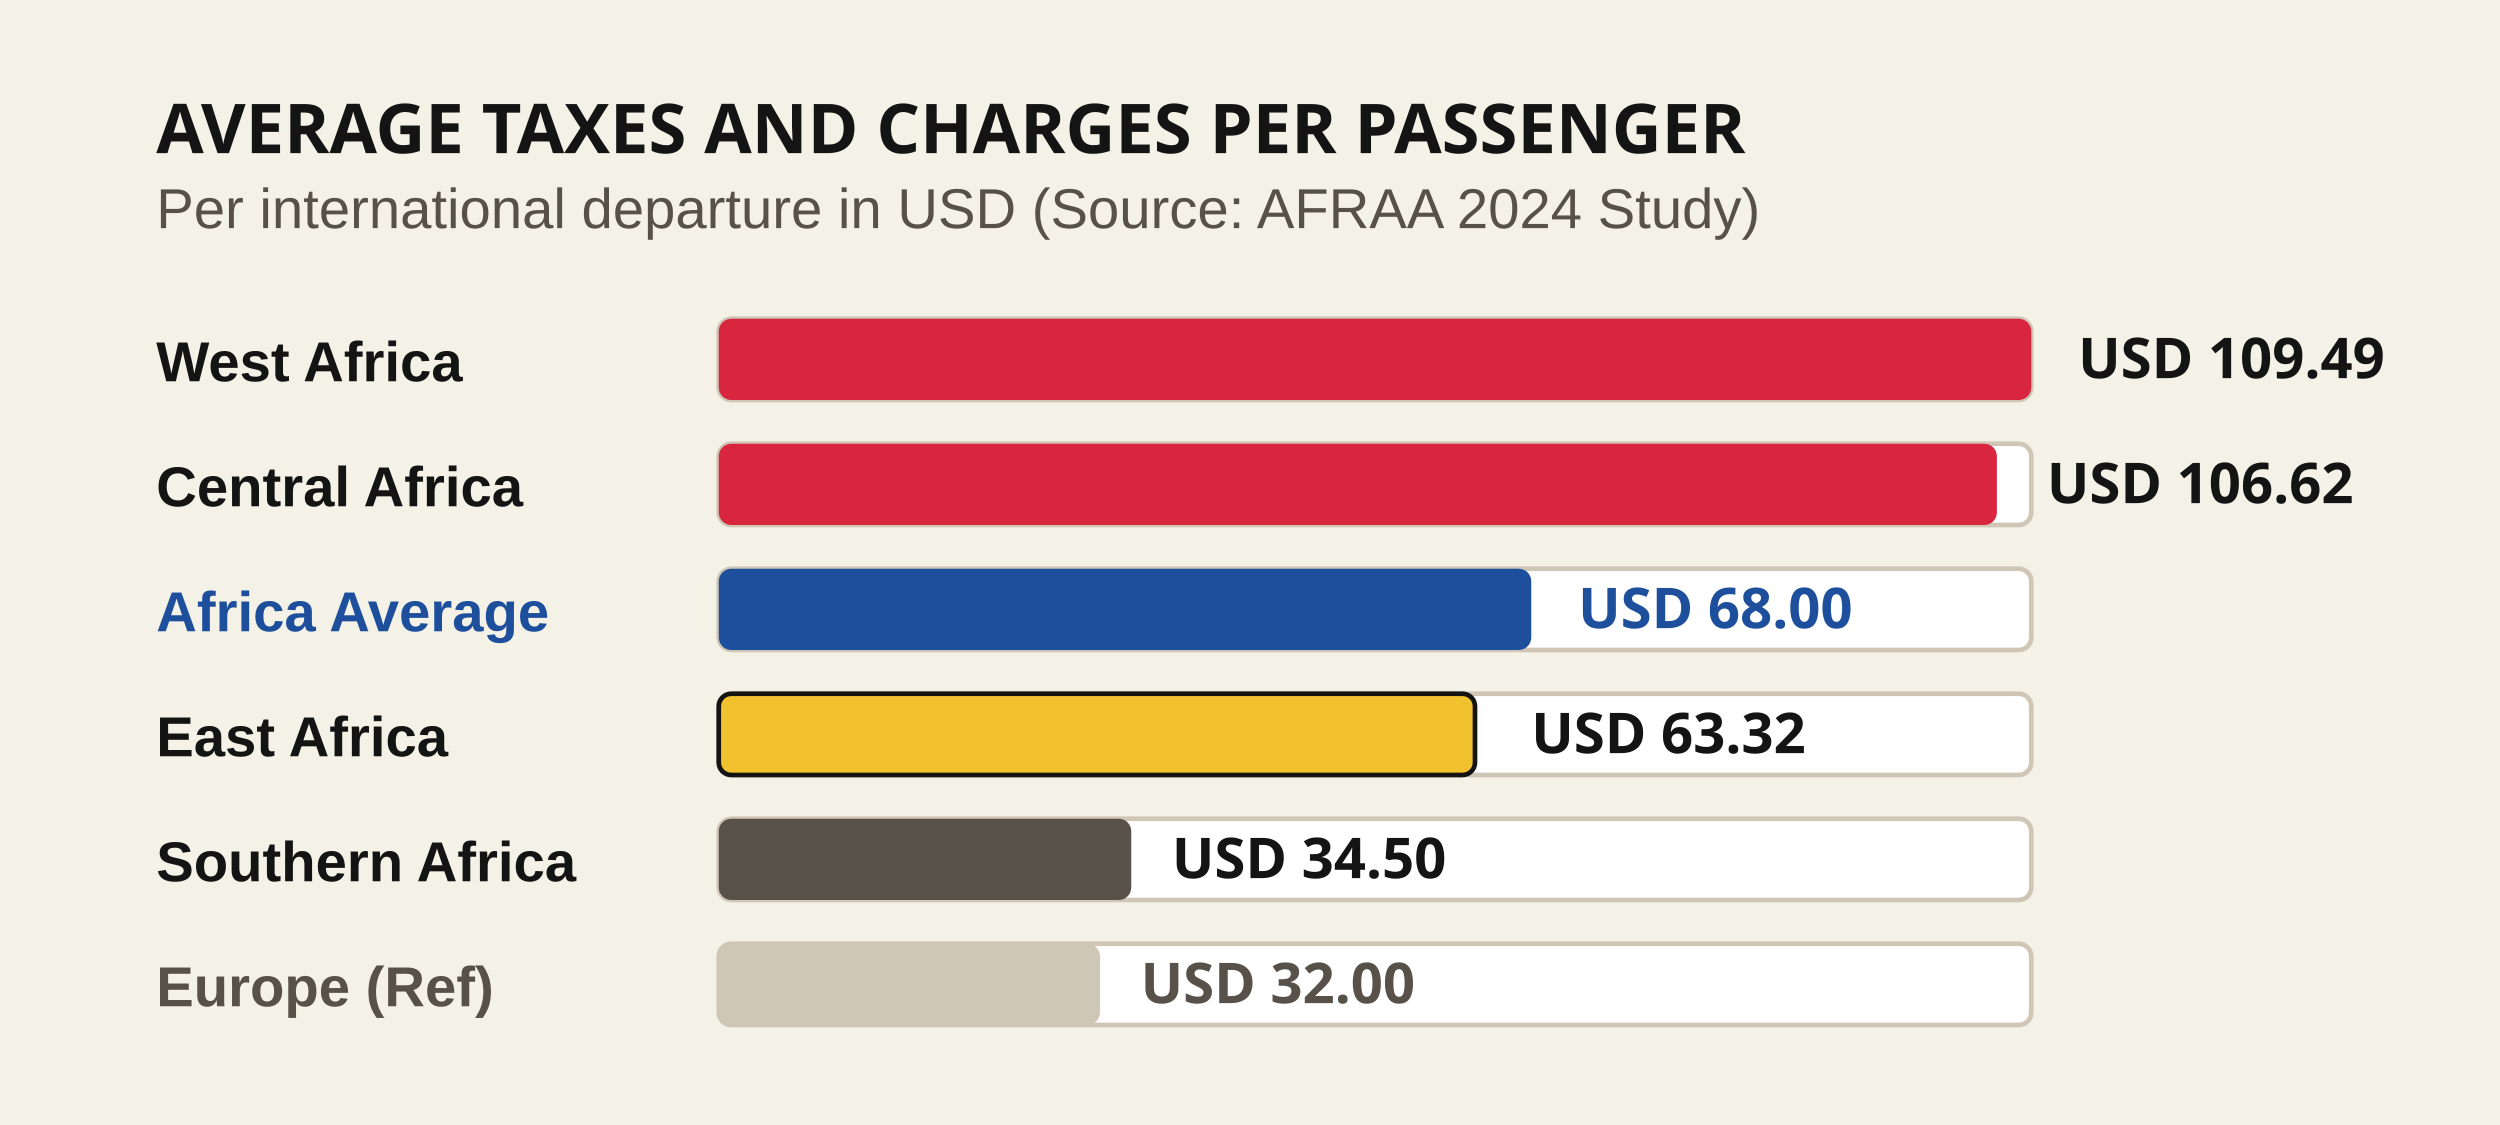
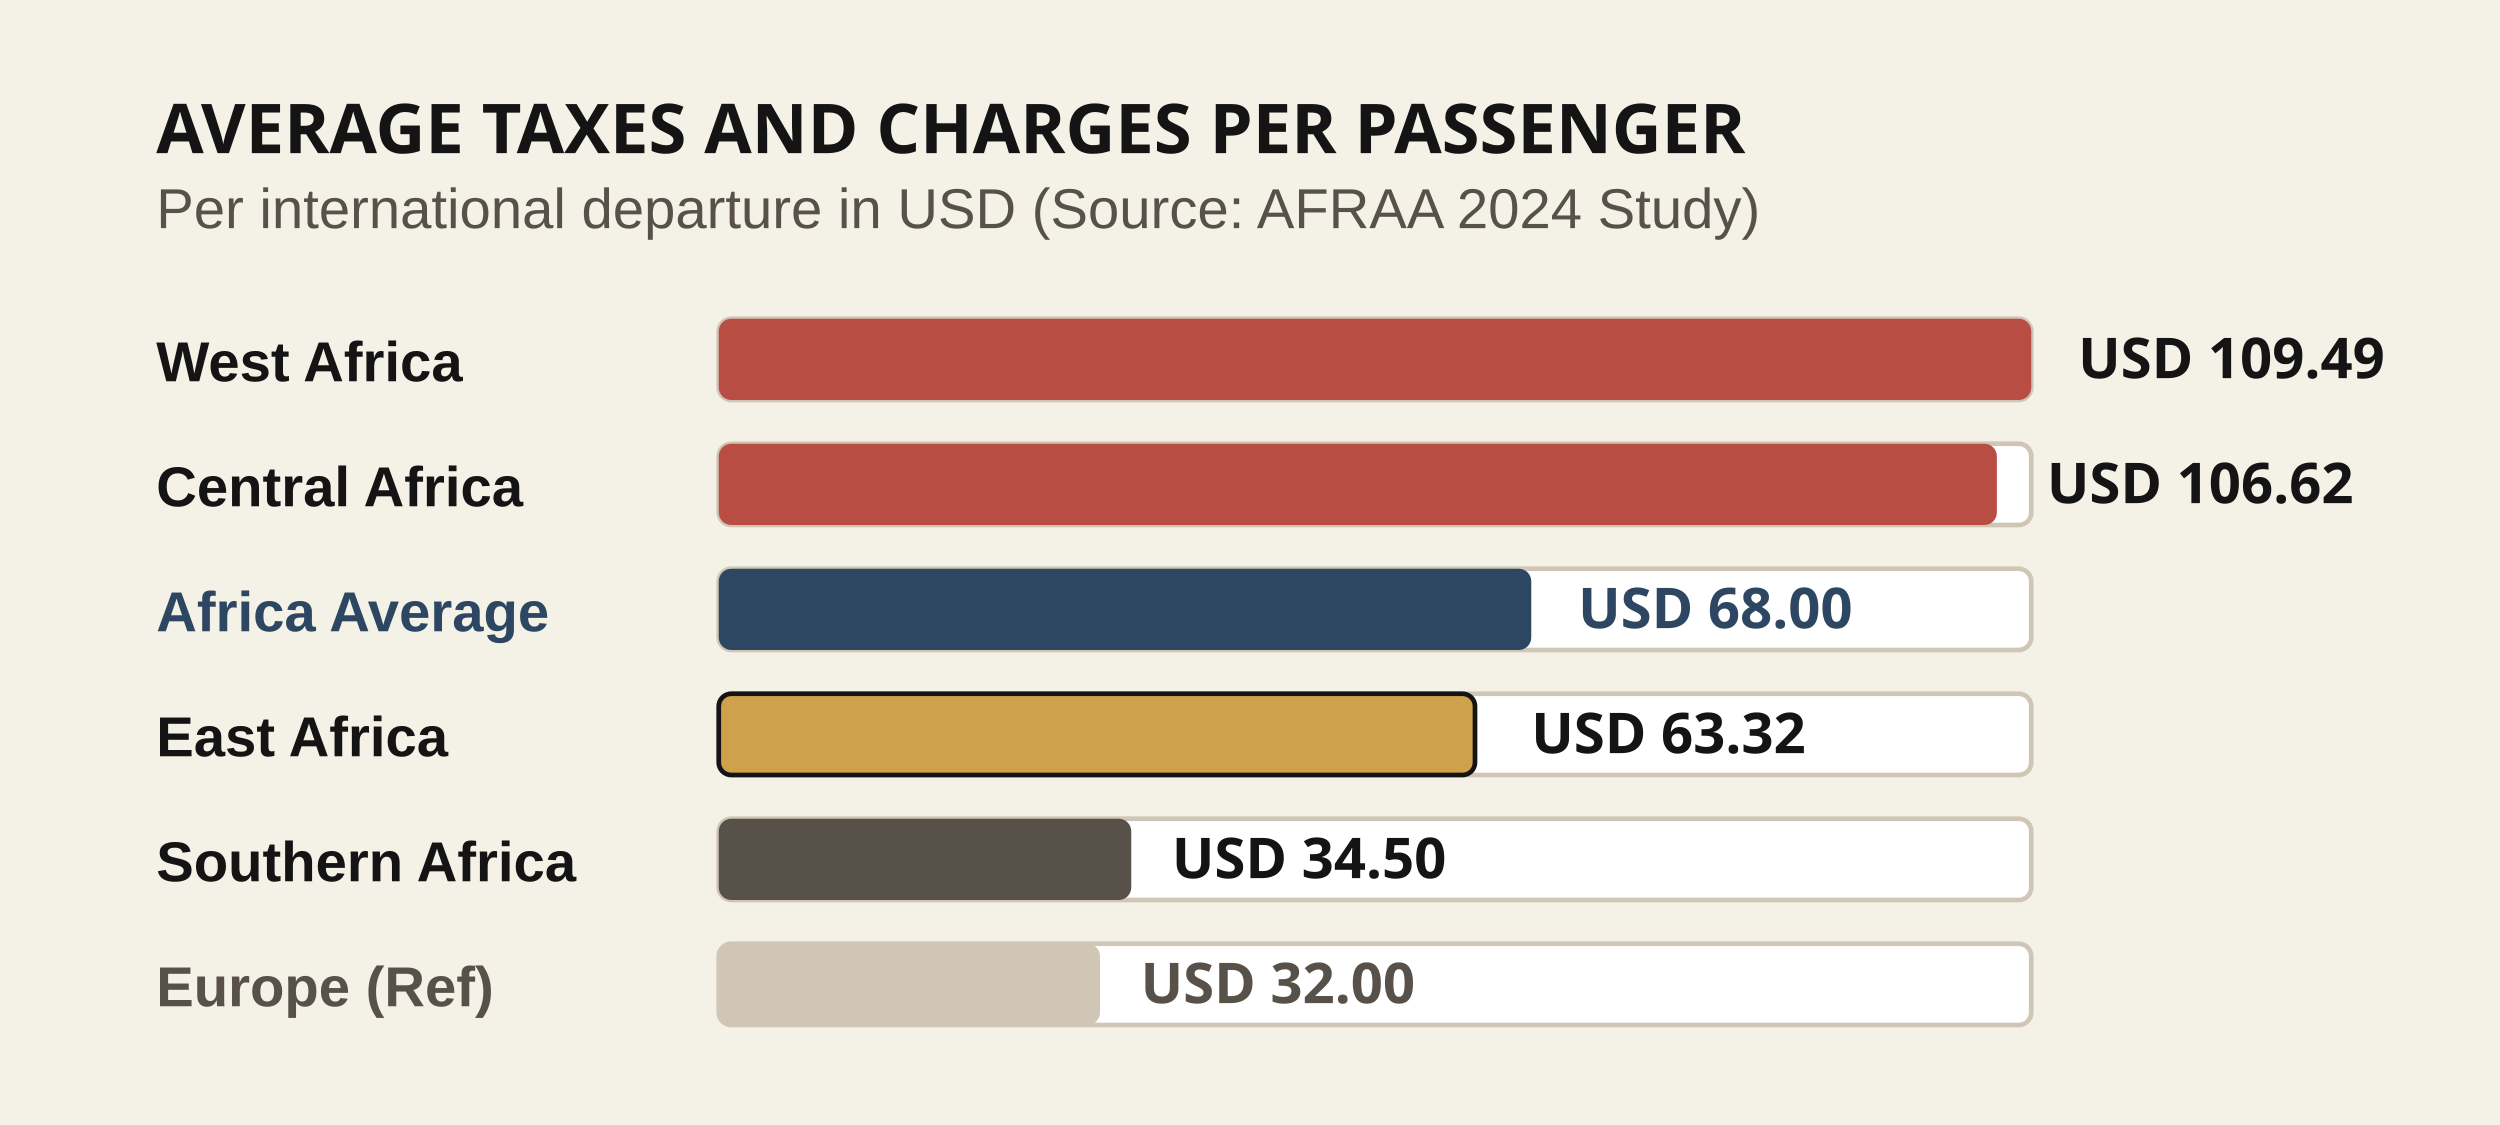
<svg xmlns="http://www.w3.org/2000/svg" viewBox="0 0 800 360" width="100%" height="360" role="img" aria-labelledby="tax-title tax-desc">
  <rect width="800" height="360" fill="#f4f1e6" />
  <g transform="translate(50, 25)">
    <text x="0" y="24" font-family="'Arial Black', sans-serif" font-size="22" font-weight="900" fill="#141414">AVERAGE TAXES AND CHARGES PER PASSENGER</text>
    <text x="0" y="48" font-family="Arial, sans-serif" font-size="18" fill="#57514a">Per international departure in USD (Source: AFRAA 2024 Study)</text>
    <g transform="translate(0, 75)">
      <text x="0" y="22" font-family="Arial, sans-serif" font-size="18" font-weight="700" fill="#141414">West Africa</text>
      <rect x="180" y="2" width="420" height="26" rx="4" fill="#ffffff" stroke="#cfc6b6" stroke-width="1.5" />
-       <rect x="180" y="2" width="420" height="26" rx="4" fill="#d7263d" />
+       <rect x="180" y="2" width="420" height="26" rx="4" fill="#b84d43" />
      <text x="615" y="21" font-family="'Arial Black', sans-serif" font-size="18" font-weight="900" fill="#141414">USD 109.49</text>
    </g>
    <g transform="translate(0, 115)">
      <text x="0" y="22" font-family="Arial, sans-serif" font-size="18" font-weight="700" fill="#141414">Central Africa</text>
      <rect x="180" y="2" width="420" height="26" rx="4" fill="#ffffff" stroke="#cfc6b6" stroke-width="1.5" />
-       <rect x="180" y="2" width="409" height="26" rx="4" fill="#d7263d" />
+       <rect x="180" y="2" width="409" height="26" rx="4" fill="#b84d43" />
      <text x="605" y="21" font-family="'Arial Black', sans-serif" font-size="18" font-weight="900" fill="#141414">USD 106.62</text>
    </g>
    <g transform="translate(0, 155)">
-       <text x="0" y="22" font-family="Arial, sans-serif" font-size="18" font-weight="700" fill="#1d4f9c">Africa Average</text>
+       <text x="0" y="22" font-family="Arial, sans-serif" font-size="18" font-weight="700" fill="#2d4763">Africa Average</text>
      <rect x="180" y="2" width="420" height="26" rx="4" fill="#ffffff" stroke="#cfc6b6" stroke-width="1.5" />
-       <rect x="180" y="2" width="260" height="26" rx="4" fill="#1d4f9c" />
-       <text x="455" y="21" font-family="'Arial Black', sans-serif" font-size="18" font-weight="900" fill="#1d4f9c">USD 68.00</text>
+       <rect x="180" y="2" width="260" height="26" rx="4" fill="#2d4763" />
+       <text x="455" y="21" font-family="'Arial Black', sans-serif" font-size="18" font-weight="900" fill="#2d4763">USD 68.00</text>
    </g>
    <g transform="translate(0, 195)">
      <text x="0" y="22" font-family="Arial, sans-serif" font-size="18" font-weight="700" fill="#141414">East Africa</text>
      <rect x="180" y="2" width="420" height="26" rx="4" fill="#ffffff" stroke="#cfc6b6" stroke-width="1.5" />
-       <rect x="180" y="2" width="242" height="26" rx="4" fill="#f2c12e" stroke="#141414" stroke-width="1.5" />
+       <rect x="180" y="2" width="242" height="26" rx="4" fill="#cfa14a" stroke="#141414" stroke-width="1.5" />
      <text x="440" y="21" font-family="'Arial Black', sans-serif" font-size="18" font-weight="900" fill="#141414">USD 63.32</text>
    </g>
    <g transform="translate(0, 235)">
      <text x="0" y="22" font-family="Arial, sans-serif" font-size="18" font-weight="700" fill="#141414">Southern Africa</text>
      <rect x="180" y="2" width="420" height="26" rx="4" fill="#ffffff" stroke="#cfc6b6" stroke-width="1.5" />
      <rect x="180" y="2" width="132" height="26" rx="4" fill="#57514a" />
      <text x="325" y="21" font-family="'Arial Black', sans-serif" font-size="18" font-weight="900" fill="#141414">USD 34.50</text>
    </g>
    <g transform="translate(0, 275)">
      <text x="0" y="22" font-family="Arial, sans-serif" font-size="18" font-weight="700" fill="#57514a">Europe (Ref)</text>
      <rect x="180" y="2" width="420" height="26" rx="4" fill="#ffffff" stroke="#cfc6b6" stroke-width="1.5" />
      <rect x="180" y="2" width="122" height="26" rx="4" fill="#cfc6b6" />
      <text x="315" y="21" font-family="'Arial Black', sans-serif" font-size="18" font-weight="700" fill="#57514a">USD 32.00</text>
    </g>
  </g>
</svg>
